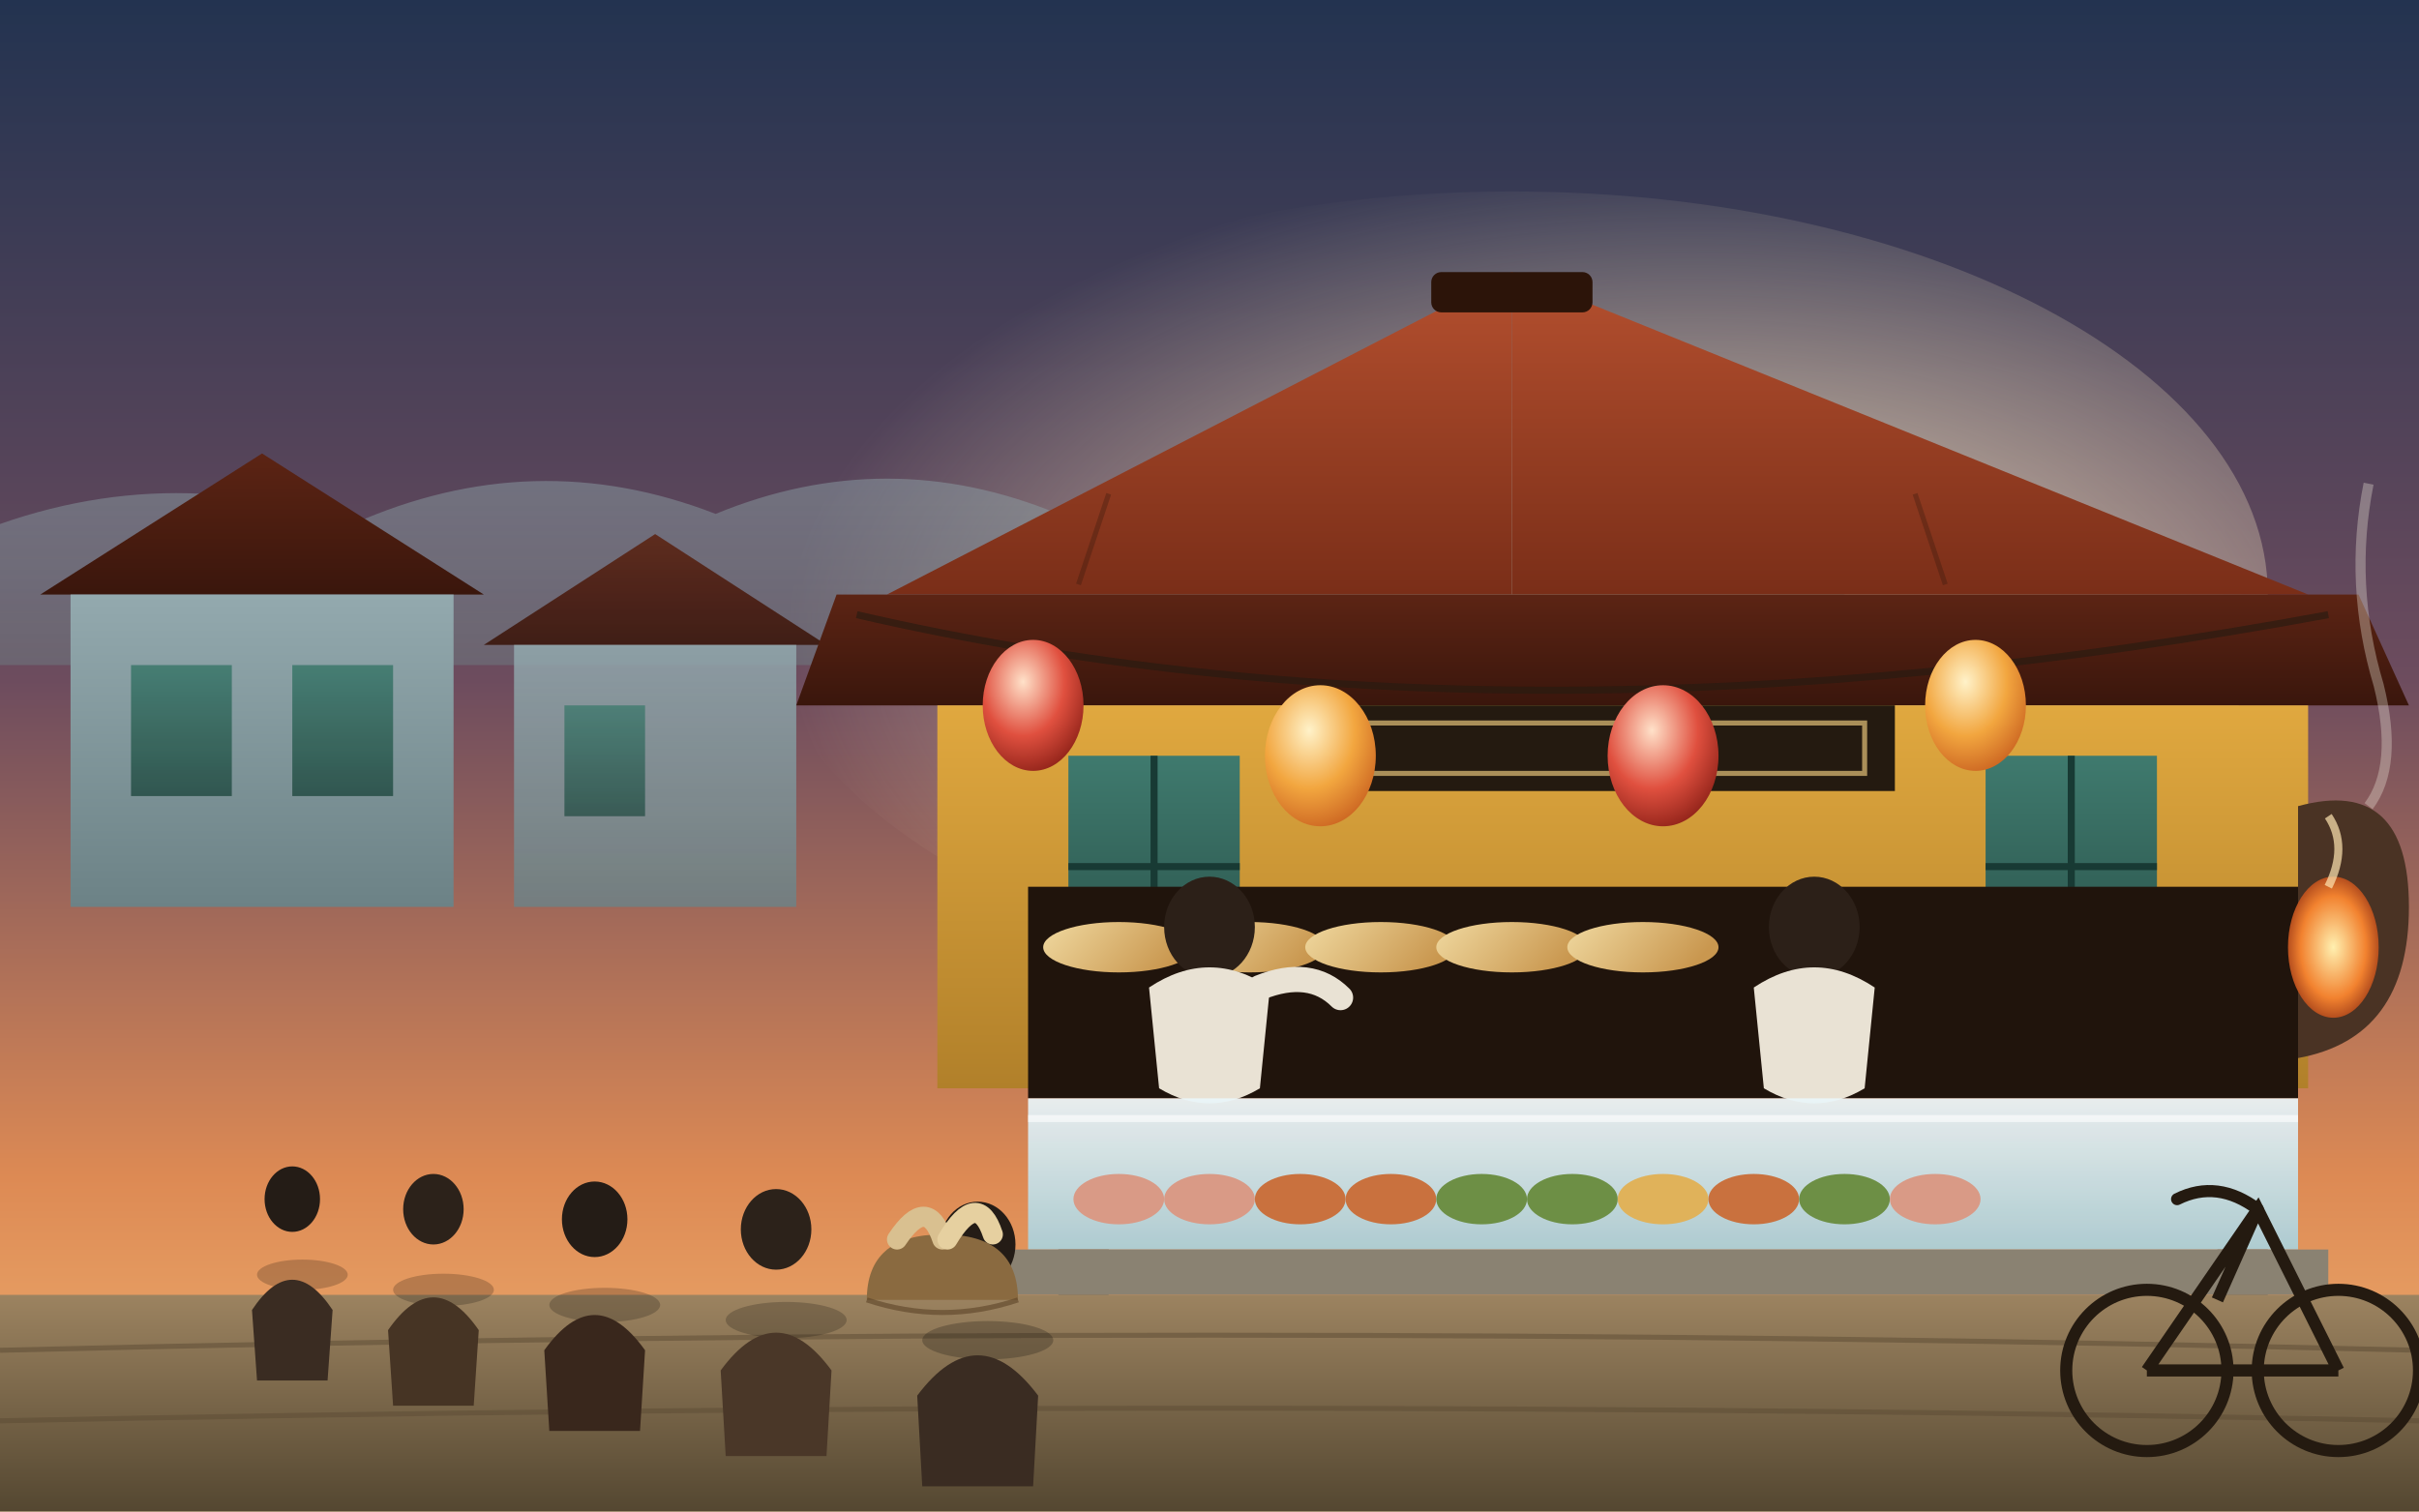
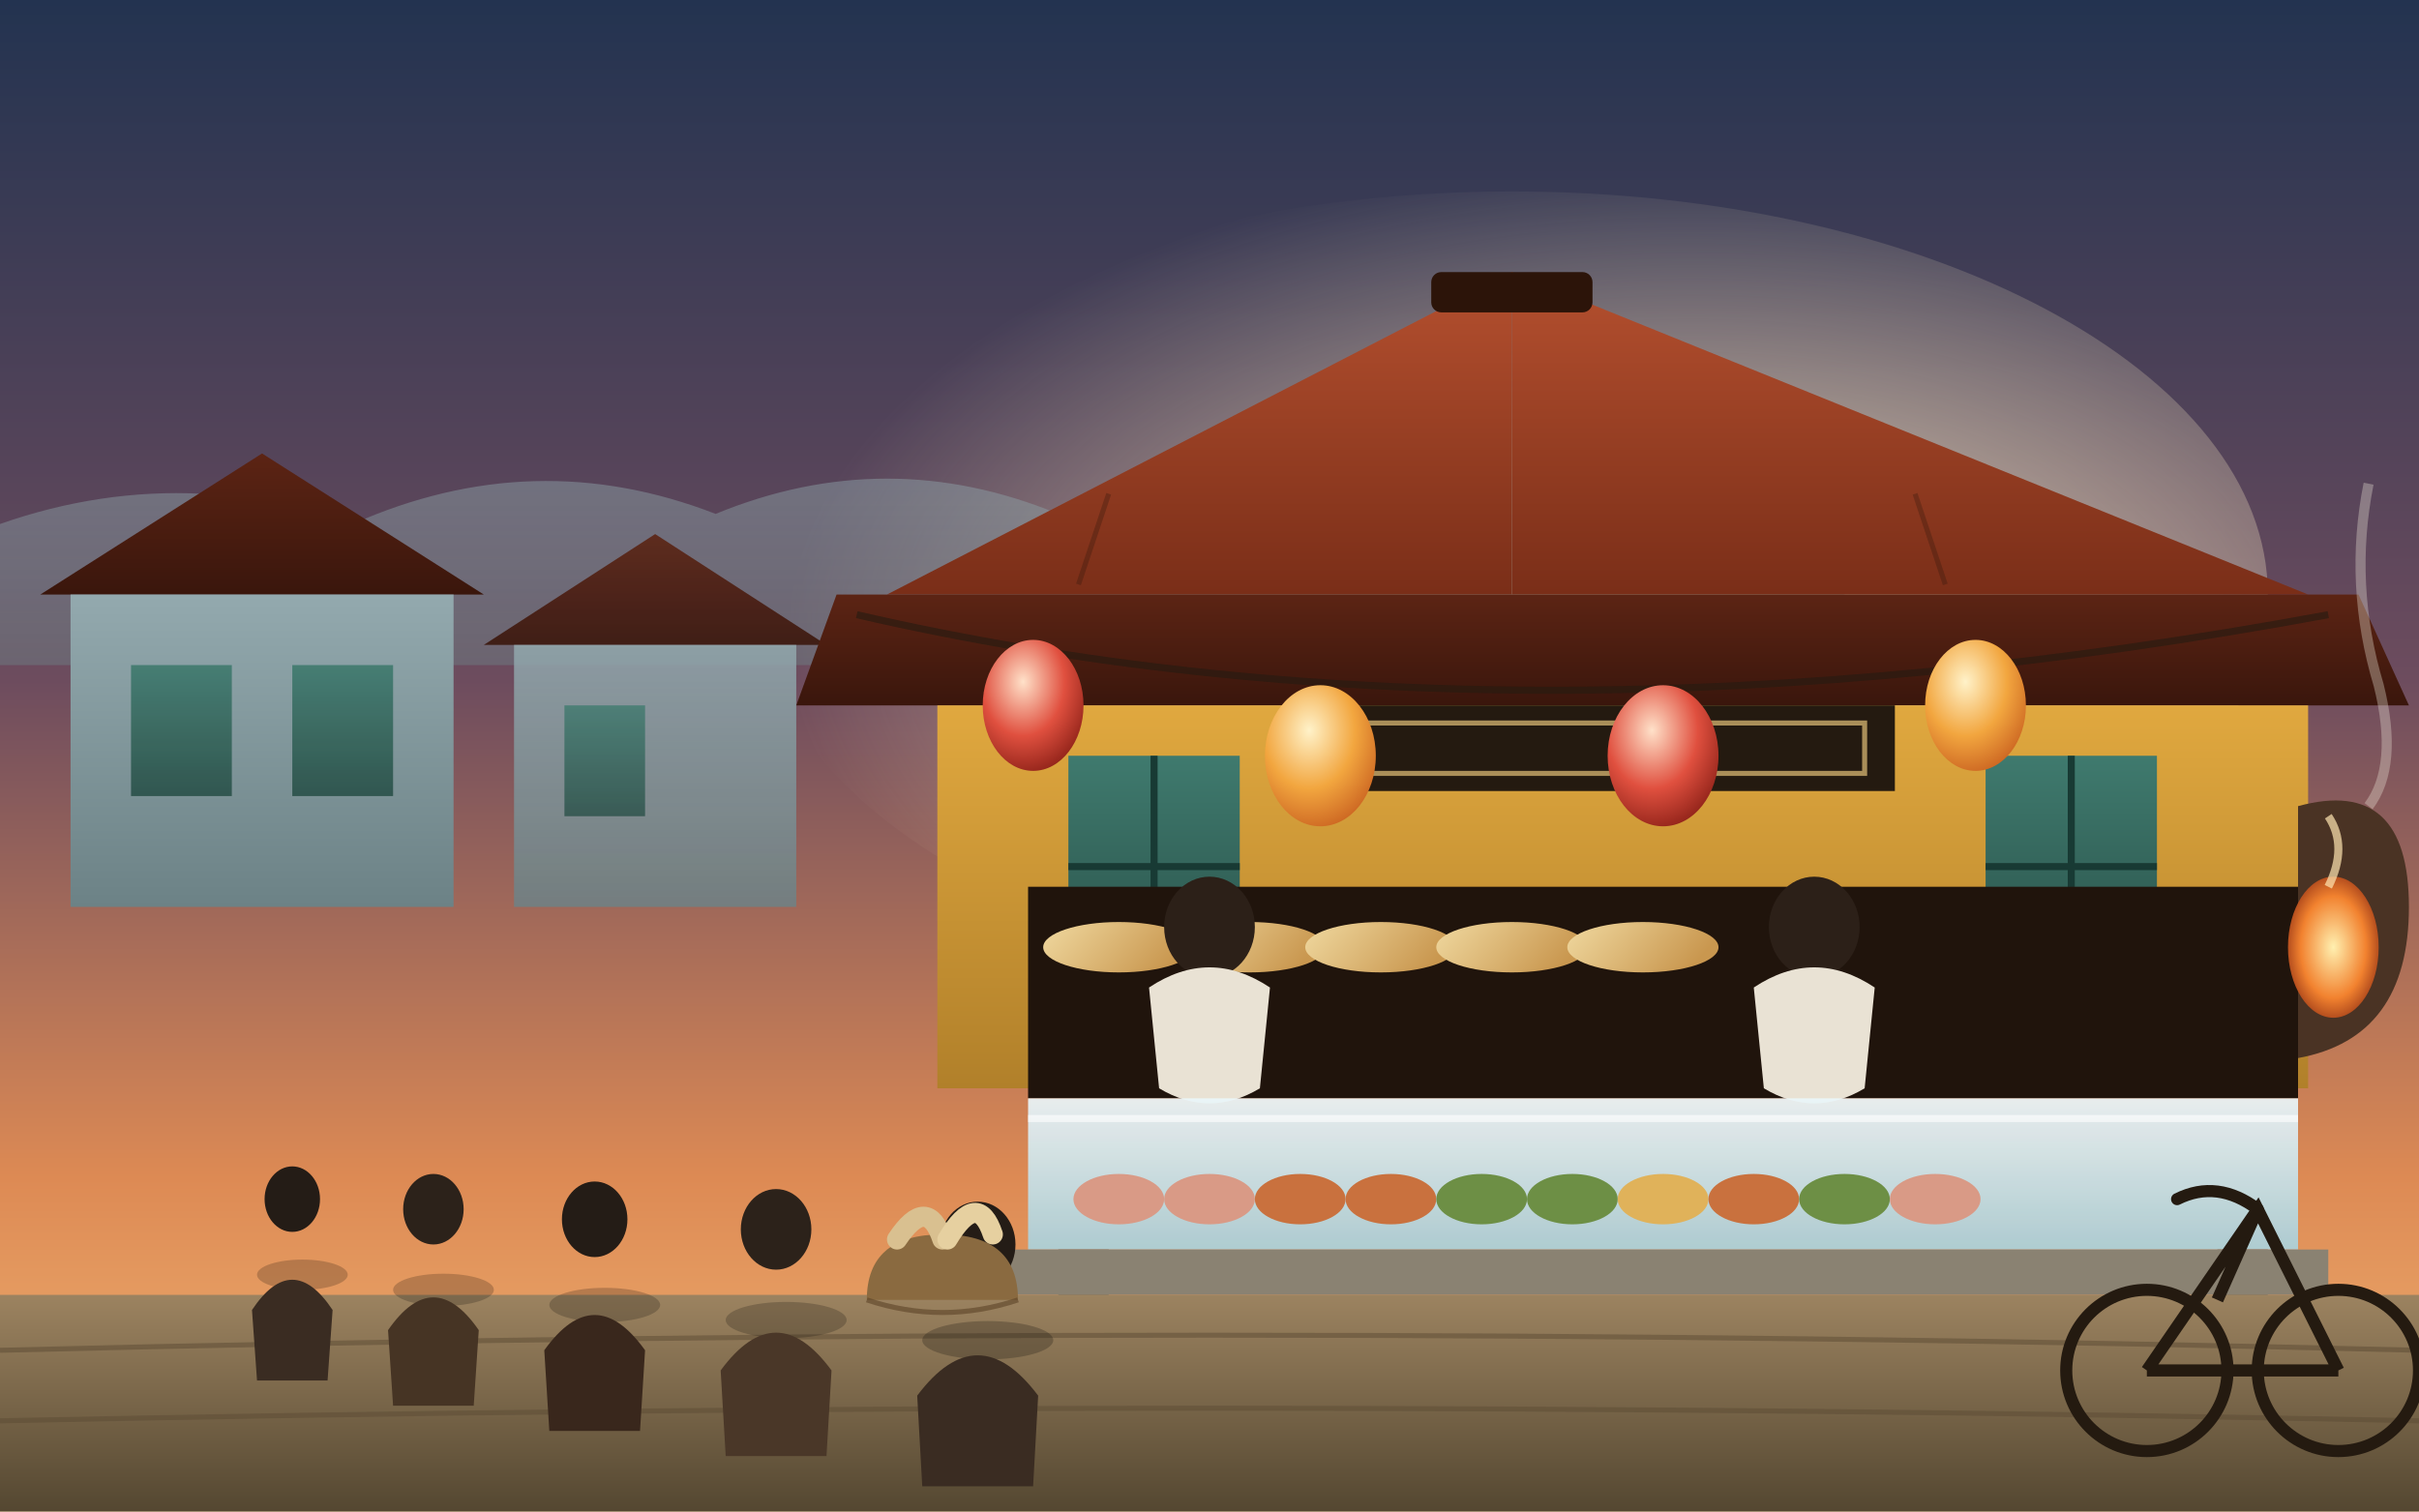
<svg xmlns="http://www.w3.org/2000/svg" viewBox="0 0 480 300" data-prefix="bmph" data-title="Bánh Mì Phượng — the lantern-lit counter and its evening queue, Hội An">
  <defs>
    <linearGradient id="bmph-sky" x1="0" y1="0" x2="0" y2="1">
      <stop offset="0" stop-color="#233350" />
      <stop offset="0.45" stop-color="#6d4c5e" />
      <stop offset="0.78" stop-color="#dd8a54" />
      <stop offset="1" stop-color="#f2b877" />
    </linearGradient>
    <radialGradient id="bmph-sun" cx="0.62" cy="0.55" r="0.6">
      <stop offset="0" stop-color="#fff0c8" stop-opacity="0.85" />
      <stop offset="1" stop-color="#fff0c8" stop-opacity="0" />
    </radialGradient>
    <linearGradient id="bmph-roof" x1="0" y1="0" x2="0" y2="1">
      <stop offset="0" stop-color="#b5502f" />
      <stop offset="1" stop-color="#7a2e18" />
    </linearGradient>
    <linearGradient id="bmph-roof2" x1="0" y1="0" x2="0" y2="1">
      <stop offset="0" stop-color="#5c2414" />
      <stop offset="1" stop-color="#3a160c" />
    </linearGradient>
    <linearGradient id="bmph-wall" x1="0" y1="0" x2="0" y2="1">
      <stop offset="0" stop-color="#e0a83f" />
      <stop offset="1" stop-color="#b1802a" />
    </linearGradient>
    <linearGradient id="bmph-wallfar" x1="0" y1="0" x2="0" y2="1">
      <stop offset="0" stop-color="#93a9ae" />
      <stop offset="1" stop-color="#6c8286" />
    </linearGradient>
    <linearGradient id="bmph-shutter" x1="0" y1="0" x2="0" y2="1">
      <stop offset="0" stop-color="#3f7a6e" />
      <stop offset="1" stop-color="#295048" />
    </linearGradient>
    <linearGradient id="bmph-glass" x1="0" y1="0" x2="0" y2="1">
      <stop offset="0" stop-color="#eaf6fa" />
      <stop offset="1" stop-color="#a9d0da" />
    </linearGradient>
    <radialGradient id="bmph-lanternA" cx="0.4" cy="0.32" r="0.75">
      <stop offset="0" stop-color="#fff2c9" />
      <stop offset="0.55" stop-color="#f2a63f" />
      <stop offset="1" stop-color="#c9601f" />
    </radialGradient>
    <radialGradient id="bmph-lanternR" cx="0.4" cy="0.32" r="0.75">
      <stop offset="0" stop-color="#ffe1c9" />
      <stop offset="0.55" stop-color="#e0503f" />
      <stop offset="1" stop-color="#8a1f16" />
    </radialGradient>
    <linearGradient id="bmph-street" x1="0" y1="0" x2="0" y2="1">
      <stop offset="0" stop-color="#9c8360" />
      <stop offset="1" stop-color="#544731" />
    </linearGradient>
    <radialGradient id="bmph-oven" cx="0.5" cy="0.5" r="0.6">
      <stop offset="0" stop-color="#fff0b0" />
      <stop offset="0.6" stop-color="#f2822f" />
      <stop offset="1" stop-color="#8a2a12" />
    </radialGradient>
    <linearGradient id="bmph-bread" x1="0" y1="0" x2="1" y2="0.3">
      <stop offset="0" stop-color="#f0d9a0" />
      <stop offset="1" stop-color="#c9974f" />
    </linearGradient>
  </defs>
  <rect x="0" y="0" width="480" height="300" fill="url(#bmph-sky)" />
  <ellipse cx="300" cy="118" rx="150" ry="80" fill="url(#bmph-sun)" />
  <path d="M-10 108 q40 -18 80 -4 q36 -16 72 -2 q34 -14 68 0 q30 -14 60 -2 q26 -12 52 0 q22 -10 44 2 v30 h-376 z" fill="url(#bmph-wallfar)" opacity="0.45" />
  <polygon points="8,118 52,90 96,118" fill="url(#bmph-roof2)" />
  <rect x="14" y="118" width="76" height="62" fill="url(#bmph-wallfar)" />
  <rect x="26" y="132" width="20" height="26" fill="url(#bmph-shutter)" opacity="0.9" />
  <rect x="58" y="132" width="20" height="26" fill="url(#bmph-shutter)" opacity="0.9" />
  <polygon points="96,128 130,106 164,128" fill="url(#bmph-roof2)" opacity="0.9" />
  <rect x="102" y="128" width="56" height="52" fill="url(#bmph-wallfar)" opacity="0.85" />
  <rect x="112" y="140" width="16" height="22" fill="url(#bmph-shutter)" opacity="0.8" />
  <polygon points="176,118 300,54 300,118" fill="url(#bmph-roof)" />
  <polygon points="300,54 458,118 300,118" fill="url(#bmph-roof)" />
  <polygon points="166,118 468,118 478,140 158,140" fill="url(#bmph-roof2)" />
  <rect x="284" y="54" width="32" height="8" rx="2" fill="#2c1409" />
  <line x1="220" y1="98" x2="214" y2="116" stroke="#2c1409" stroke-width="1" opacity="0.3" />
  <line x1="380" y1="98" x2="386" y2="116" stroke="#2c1409" stroke-width="1" opacity="0.3" />
  <rect x="186" y="140" width="272" height="76" fill="url(#bmph-wall)" />
  <rect x="212" y="150" width="34" height="46" fill="url(#bmph-shutter)" />
  <line x1="229" y1="150" x2="229" y2="196" stroke="#183a34" stroke-width="1.4" />
  <line x1="212" y1="172" x2="246" y2="172" stroke="#183a34" stroke-width="1.4" />
  <rect x="394" y="150" width="34" height="46" fill="url(#bmph-shutter)" />
  <line x1="411" y1="150" x2="411" y2="196" stroke="#183a34" stroke-width="1.4" />
  <line x1="394" y1="172" x2="428" y2="172" stroke="#183a34" stroke-width="1.4" />
  <rect x="256" y="140" width="120" height="17" fill="#241a10" />
  <rect x="262" y="143.5" width="108" height="10" fill="none" stroke="#e2c078" stroke-width="1" opacity="0.7" />
  <path d="M170 122 Q300 152 462 122" stroke="#241a10" stroke-width="1.4" fill="none" opacity="0.6" />
  <ellipse cx="205" cy="140" rx="10" ry="13" fill="url(#bmph-lanternR)" />
  <ellipse cx="262" cy="150" rx="11" ry="14" fill="url(#bmph-lanternA)" />
  <ellipse cx="330" cy="150" rx="11" ry="14" fill="url(#bmph-lanternR)" />
  <ellipse cx="392" cy="140" rx="10" ry="13" fill="url(#bmph-lanternA)" />
  <rect x="204" y="176" width="252" height="42" fill="#20140c" />
  <ellipse cx="222" cy="188" rx="15" ry="5" fill="url(#bmph-bread)" />
  <ellipse cx="248" cy="188" rx="15" ry="5" fill="url(#bmph-bread)" />
  <ellipse cx="274" cy="188" rx="15" ry="5" fill="url(#bmph-bread)" />
  <ellipse cx="300" cy="188" rx="15" ry="5" fill="url(#bmph-bread)" />
  <ellipse cx="326" cy="188" rx="15" ry="5" fill="url(#bmph-bread)" />
  <ellipse cx="240" cy="184" rx="9" ry="10" fill="#2c2018" />
  <path d="M228 196 q12 -8 24 0 l-2 20 q-10 6 -20 0z" fill="#e9e2d4" />
-   <path d="M250 196 q10 -4 16 2" stroke="#e9e2d4" stroke-width="5" stroke-linecap="round" fill="none" />
  <ellipse cx="360" cy="184" rx="9" ry="10" fill="#2c2018" />
  <path d="M348 196 q12 -8 24 0 l-2 20 q-10 6 -20 0z" fill="#e9e2d4" />
  <rect x="204" y="218" width="252" height="30" fill="url(#bmph-glass)" opacity="0.92" />
  <line x1="204" y1="222" x2="456" y2="222" stroke="#fff" stroke-width="1.4" opacity="0.6" />
  <rect x="210" y="248" width="10" height="10" fill="#7a6a54" />
  <rect x="440" y="248" width="10" height="10" fill="#7a6a54" />
  <ellipse cx="222" cy="238" rx="9" ry="5" fill="#d99a86" />
  <ellipse cx="240" cy="238" rx="9" ry="5" fill="#d99a86" />
  <ellipse cx="258" cy="238" rx="9" ry="5" fill="#c9713e" />
  <ellipse cx="276" cy="238" rx="9" ry="5" fill="#c9713e" />
  <ellipse cx="294" cy="238" rx="9" ry="5" fill="#6d8f45" />
  <ellipse cx="312" cy="238" rx="9" ry="5" fill="#6d8f45" />
  <ellipse cx="330" cy="238" rx="9" ry="5" fill="#e0b25a" />
  <ellipse cx="348" cy="238" rx="9" ry="5" fill="#c9713e" />
  <ellipse cx="366" cy="238" rx="9" ry="5" fill="#6d8f45" />
  <ellipse cx="384" cy="238" rx="9" ry="5" fill="#d99a86" />
  <path d="M456 160 q22 -6 22 20 q0 26 -22 30 v-50z" fill="#4a3324" />
  <ellipse cx="463" cy="188" rx="9" ry="14" fill="url(#bmph-oven)" />
  <path d="M462 176 q4 -8 0 -14" stroke="#ffe6b0" stroke-width="1.6" fill="none" opacity="0.7" />
  <path d="M470 96 q-4 20 2 40 q4 16 -2 24" stroke="#e9e2d4" stroke-width="2" fill="none" opacity="0.35" />
  <rect x="176" y="248" width="286" height="9" fill="#8a8272" />
  <rect x="0" y="257" width="480" height="43" fill="url(#bmph-street)" />
  <path d="M0 268 Q240 262 480 268" stroke="#3a2c1c" stroke-width="1" fill="none" opacity="0.3" />
  <path d="M0 282 Q240 277 480 282" stroke="#3a2c1c" stroke-width="1" fill="none" opacity="0.22" />
  <ellipse cx="60" cy="253" rx="9" ry="3" fill="#000" opacity="0.2" />
  <ellipse cx="58" cy="238" rx="5.5" ry="6.5" fill="#241c16" />
  <path d="M50 260 q8 -12 16 0 l-1 14 h-14z" fill="#3a2c22" />
  <ellipse cx="88" cy="256" rx="10" ry="3.2" fill="#000" opacity="0.2" />
  <ellipse cx="86" cy="240" rx="6" ry="7" fill="#2c221a" />
  <path d="M77 264 q9 -13 18 0 l-1 15 h-16z" fill="#463424" />
  <ellipse cx="120" cy="259" rx="11" ry="3.4" fill="#000" opacity="0.2" />
  <ellipse cx="118" cy="242" rx="6.5" ry="7.5" fill="#241c16" />
  <path d="M108 268 q10 -14 20 0 l-1 16 h-18z" fill="#39271c" />
  <ellipse cx="156" cy="262" rx="12" ry="3.6" fill="#000" opacity="0.2" />
  <ellipse cx="154" cy="244" rx="7" ry="8" fill="#2c221a" />
  <path d="M143 272 q11 -15 22 0 l-1 17 h-20z" fill="#4a3728" />
  <ellipse cx="196" cy="266" rx="13" ry="3.8" fill="#000" opacity="0.22" />
  <ellipse cx="194" cy="247" rx="7.5" ry="8.5" fill="#241c16" />
  <path d="M182 277 q12 -16 24 0 l-1 18 h-22z" fill="#3a2c22" />
  <circle cx="426" cy="272" r="16" fill="none" stroke="#241a10" stroke-width="2.4" />
  <circle cx="464" cy="272" r="16" fill="none" stroke="#241a10" stroke-width="2.4" />
  <path d="M426 272 L448 240 L464 272 M448 240 L440 258 M426 272 L464 272" stroke="#241a10" stroke-width="2.4" fill="none" />
  <path d="M448 240 q-8 -6 -16 -2" stroke="#241a10" stroke-width="2.4" fill="none" stroke-linecap="round" />
  <path d="M172 258 q0 -13 15 -13 q15 0 15 13 z" fill="#8a6a40" />
  <path d="M172 258 q15 5 30 0" stroke="#5c4327" stroke-width="1" fill="none" opacity="0.6" />
  <path d="M178 246 q6 -9 9 0" stroke="#d9c090" stroke-width="4" stroke-linecap="round" fill="none" />
  <path d="M188 246 q6 -10 9 -1" stroke="#e6d0a0" stroke-width="4" stroke-linecap="round" fill="none" />
</svg>
